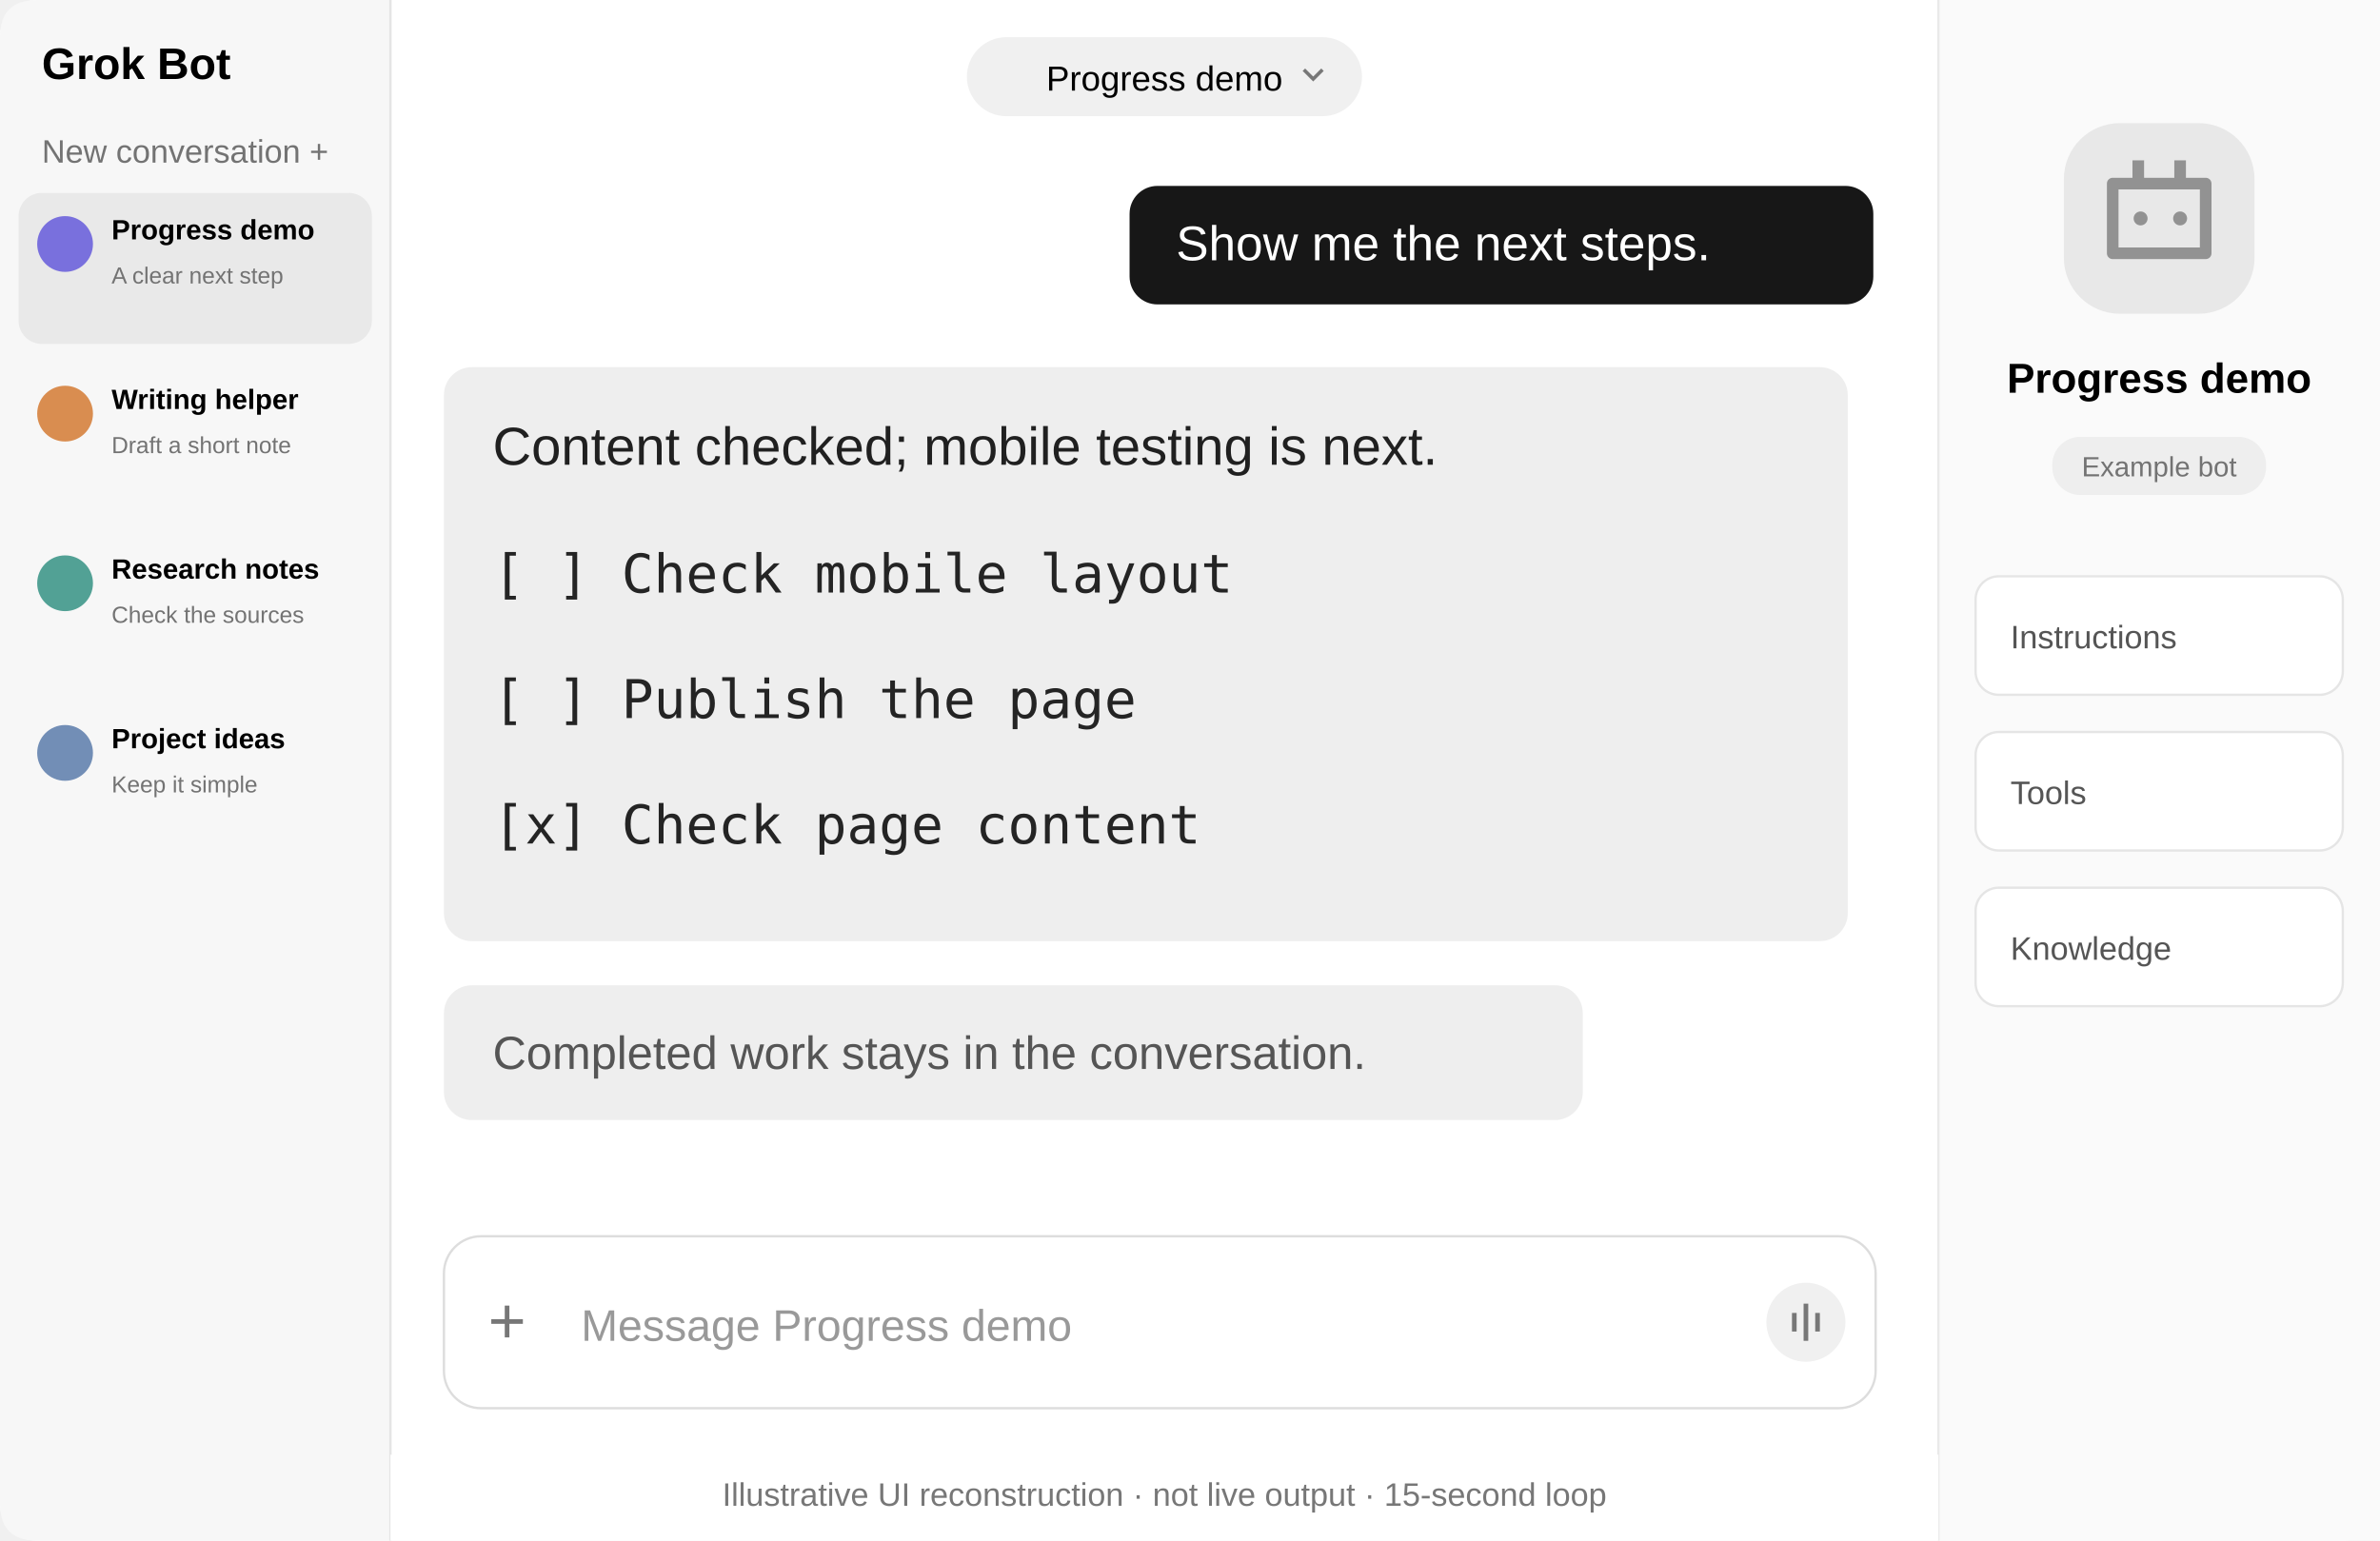
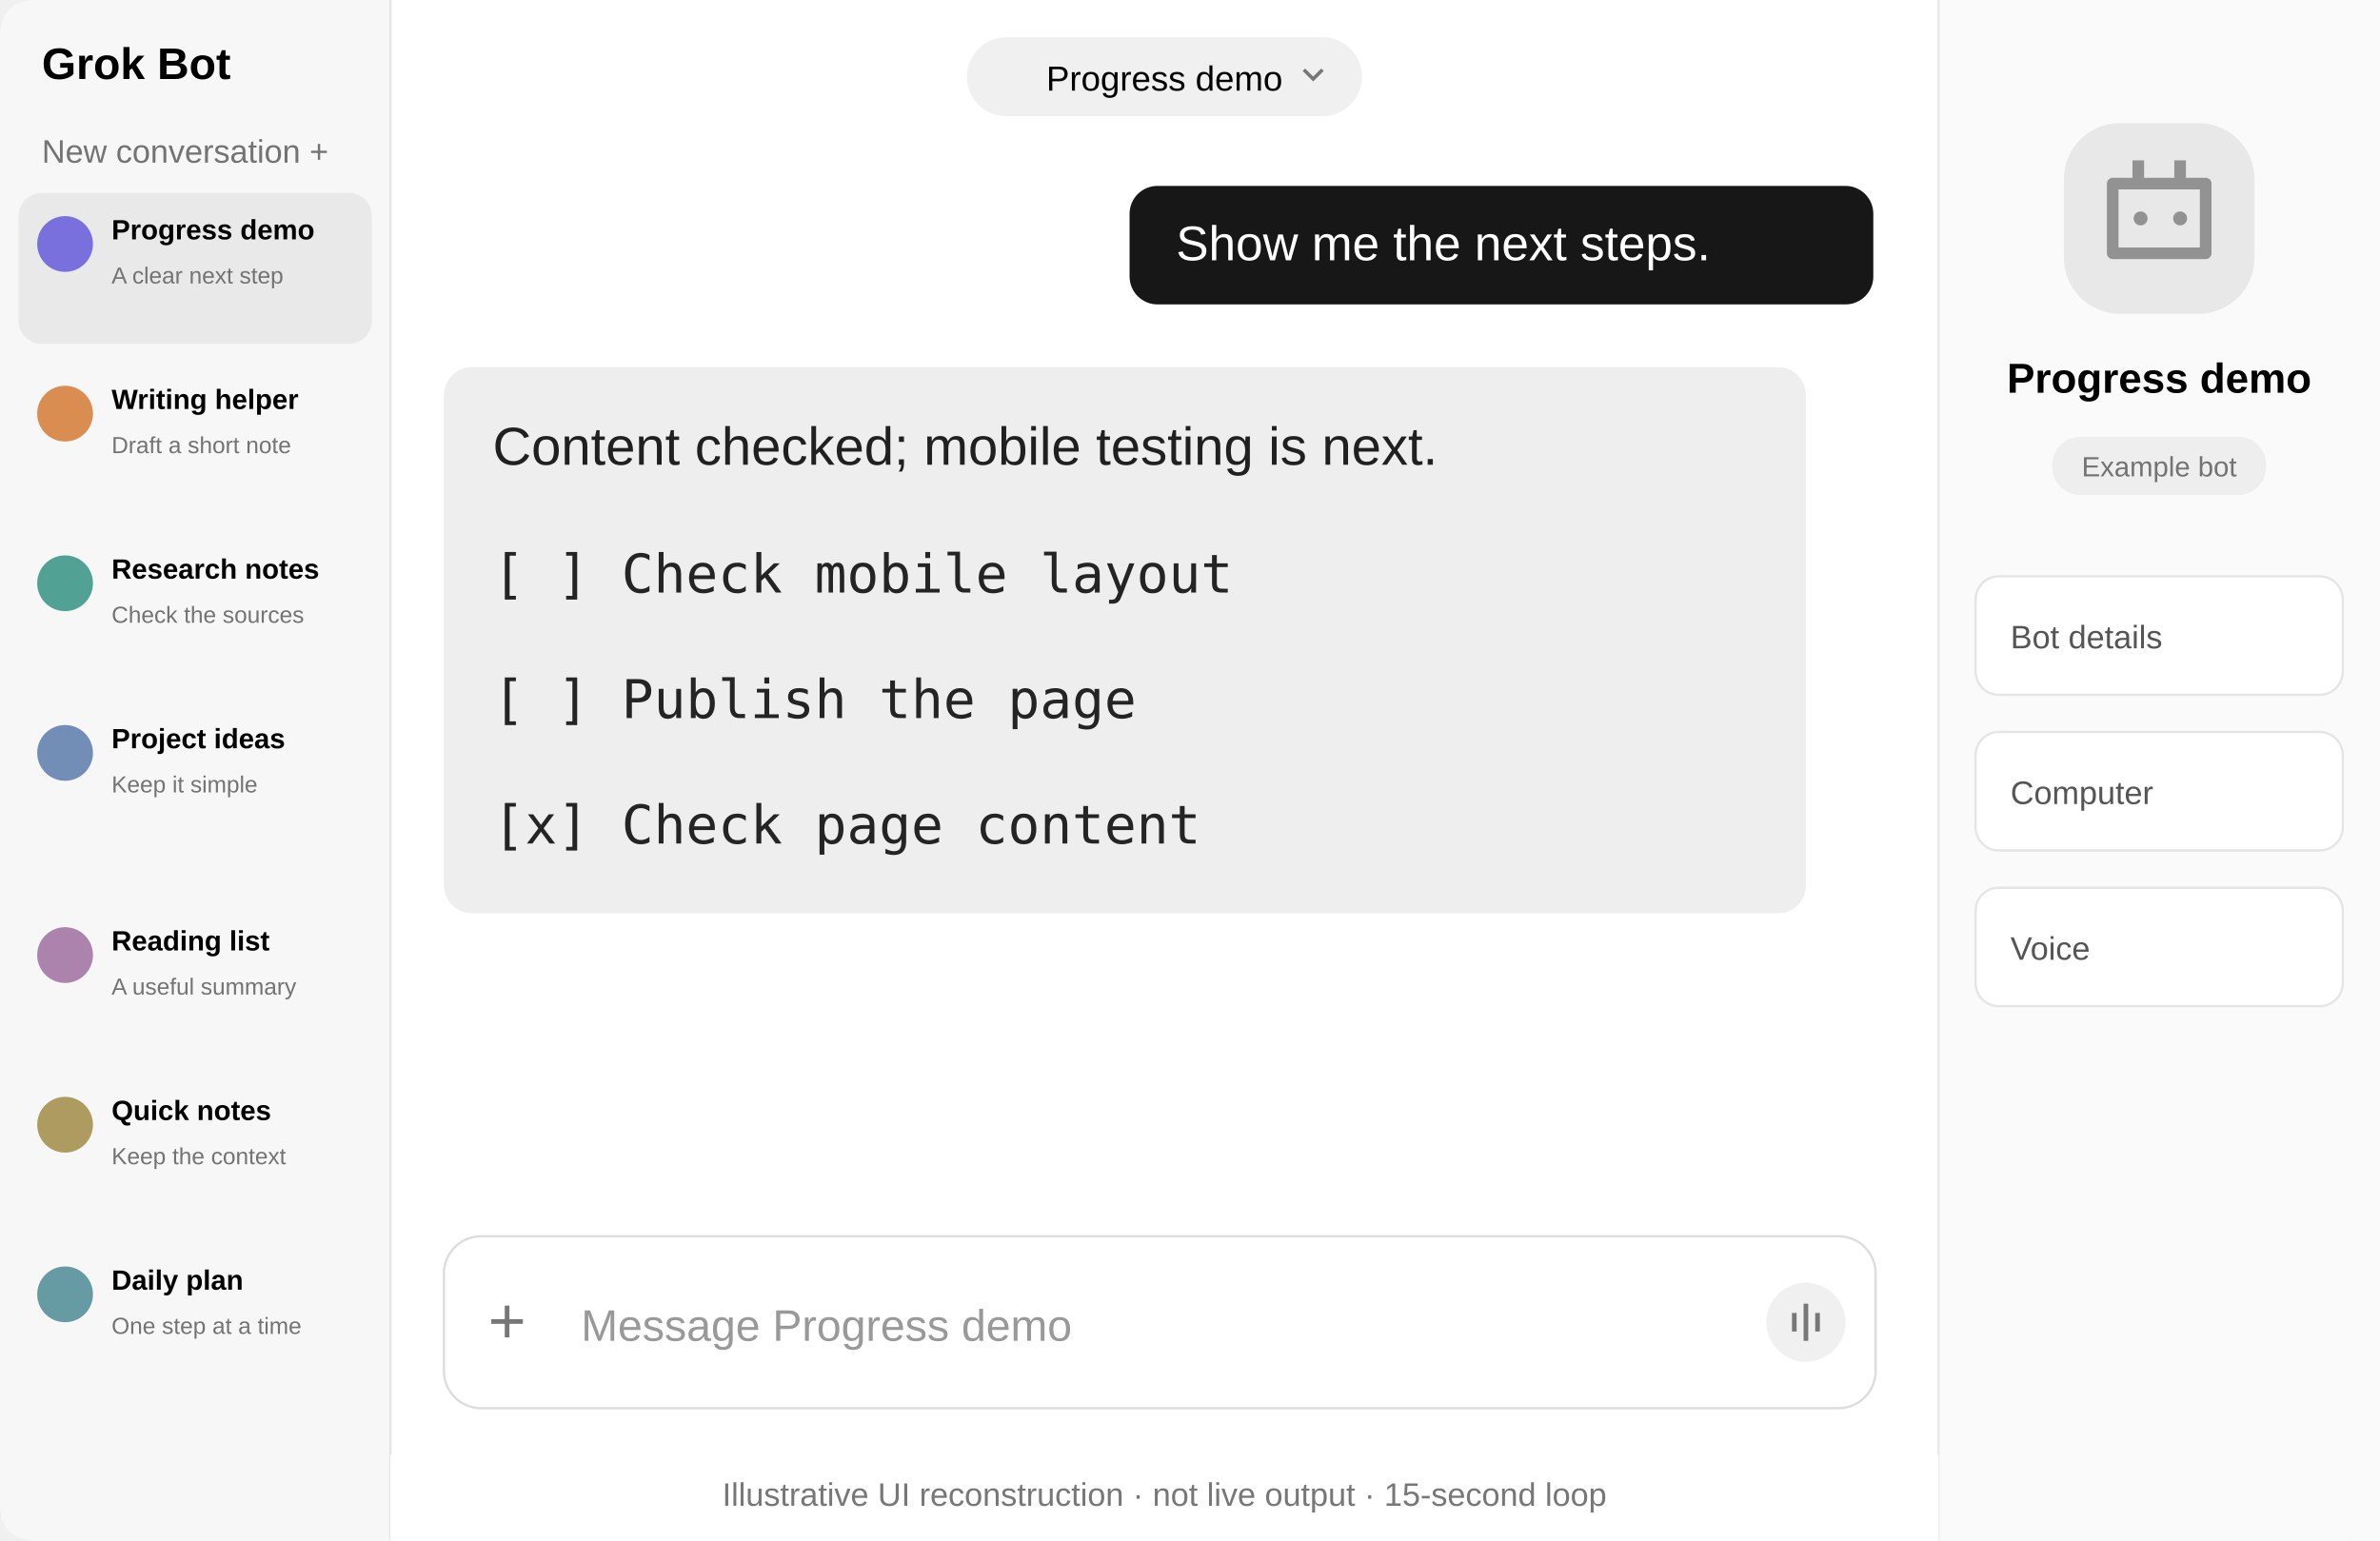
<svg xmlns="http://www.w3.org/2000/svg" width="1024" height="663" viewBox="0 0 1024 663" role="img" aria-labelledby="title desc">
  <style>text{font-family:Arial,sans-serif}.muted{fill:#737373}.scene{opacity:0}.first{opacity:1}.task{font-family:monospace;font-size:23px;fill:#242424}.lead{font-size:23px;fill:#202020}
@keyframes first{0%,30%{opacity:1}31%,99.99%{opacity:0}100%{opacity:1}}
@keyframes second{0%,32%{opacity:0}33%,63%{opacity:1}64%,100%{opacity:0}}
@keyframes third{0%,65%{opacity:0}66%,99%{opacity:1}100%{opacity:0}}
@keyframes camera{0%,12%,90%,100%{transform:translate(0,0) scale(1)}35%,65%{transform:translate(-108px,-52px) scale(1.22)}}
- @media (prefers-reduced-motion:no-preference){.first{animation:first 15s linear infinite}.second{animation:second 15s linear infinite}.third{animation:third 15s linear infinite}.camera{animation:camera 15s ease-in-out infinite}}</style>
+ @media (prefers-reduced-motion:no-preference){.first{animation:first 15s linear infinite}.second{animation:second 15s linear infinite}.third{animation:third 15s linear infinite}.camera{animation:camera 15s ease-in-out infinite}}
+ @media (max-width:600px){#left-panel,#right-panel{display:none}#responsive-frame{transform:translate(-260px,-100px) scale(1.5)}.camera{animation:none!important}}
+ </style>
  <rect width="1024" height="663" rx="16" fill="#fff" />
-   <g class="camera">
-     <g id="left-panel">
-       <path d="M16 0H168V663H16Q0 663 0 647V16Q0 0 16 0" fill="#f7f7f7" />
-       <text x="18" y="34" font-size="19" font-weight="bold">Grok Bot</text>
-       <text x="18" y="70" font-size="14" class="muted">New conversation +</text>
-       <rect x="8" y="83" width="152" height="65" rx="10" fill="#e9e9e9" />
-       <circle cx="28" cy="105" r="12" fill="#7970dd" />
-       <text x="48" y="103" font-size="12" font-weight="bold">Progress demo</text>
-       <text x="48" y="122" font-size="10" class="muted">A clear next step</text>
-       <circle cx="28" cy="178" r="12" fill="#d98d50" />
-       <text x="48" y="176" font-size="12" font-weight="bold">Writing helper</text>
-       <text x="48" y="195" font-size="10" class="muted">Draft a short note</text>
-       <circle cx="28" cy="251" r="12" fill="#52a195" />
-       <text x="48" y="249" font-size="12" font-weight="bold">Research notes</text>
-       <text x="48" y="268" font-size="10" class="muted">Check the sources</text>
-       <circle cx="28" cy="324" r="12" fill="#728eb6" />
-       <text x="48" y="322" font-size="12" font-weight="bold">Project ideas</text>
-       <text x="48" y="341" font-size="10" class="muted">Keep it simple</text>
-     </g>
-     <g id="right-panel">
-       <rect x="834" width="190" height="663" fill="#fafafa" />
-       <path d="M834 0V663" stroke="#e9e9e9" />
-       <rect x="888" y="53" width="82" height="82" rx="24" fill="#e8e8e8" />
-       <path d="M909 79h40v30h-40zM920 69v10m18-10v10" fill="none" stroke="#929292" stroke-width="5" stroke-linejoin="round" />
-       <circle cx="921" cy="94" r="3" fill="#929292" />
-       <circle cx="938" cy="94" r="3" fill="#929292" />
-       <text x="929" y="169" text-anchor="middle" font-size="18" font-weight="bold">Progress demo</text>
-       <rect x="883" y="188" width="92" height="25" rx="12" fill="#eee" />
-       <text x="929" y="205" text-anchor="middle" font-size="12" class="muted">Example bot</text>
-       <rect x="850" y="248" width="158" height="51" rx="10" fill="#fff" stroke="#e5e5e5" />
-       <text x="865" y="279" font-size="14" fill="#555">Instructions</text>
-       <rect x="850" y="315" width="158" height="51" rx="10" fill="#fff" stroke="#e5e5e5" />
-       <text x="865" y="346" font-size="14" fill="#555">Tools</text>
-       <rect x="850" y="382" width="158" height="51" rx="10" fill="#fff" stroke="#e5e5e5" />
-       <text x="865" y="413" font-size="14" fill="#555">Knowledge</text>
-     </g>
-     <g id="chat-panel">
-       <path d="M168 0V663" stroke="#e5e5e5" />
-       <rect x="416" y="16" width="170" height="34" rx="17" fill="#f0f0f0" />
-       <text x="501" y="39" text-anchor="middle" font-size="15">Progress demo</text>
-       <path d="m561 30 4 4 4-4" fill="none" stroke="#777" stroke-width="1.5" />
-       <g id="user-bubble">
-         <rect x="486" y="80" width="320" height="51" rx="12" fill="#171717" />
-         <text x="506" y="112" fill="#fff" font-size="21">Show me the next steps.</text>
+   <g id="responsive-frame">
+     <g class="camera">
+       <g id="left-panel">
+         <path d="M16 0H168V663H16Q0 663 0 647V16Q0 0 16 0" fill="#f7f7f7" />
+         <text x="18" y="34" font-size="19" font-weight="bold">Grok Bot</text>
+         <text x="18" y="70" font-size="14" class="muted">New conversation +</text>
+         <rect x="8" y="83" width="152" height="65" rx="10" fill="#e9e9e9" />
+         <circle cx="28" cy="105" r="12" fill="#7970dd" />
+         <text x="48" y="103" font-size="12" font-weight="bold">Progress demo</text>
+         <text x="48" y="122" font-size="10" class="muted">A clear next step</text>
+         <circle cx="28" cy="178" r="12" fill="#d98d50" />
+         <text x="48" y="176" font-size="12" font-weight="bold">Writing helper</text>
+         <text x="48" y="195" font-size="10" class="muted">Draft a short note</text>
+         <circle cx="28" cy="251" r="12" fill="#52a195" />
+         <text x="48" y="249" font-size="12" font-weight="bold">Research notes</text>
+         <text x="48" y="268" font-size="10" class="muted">Check the sources</text>
+         <circle cx="28" cy="324" r="12" fill="#728eb6" />
+         <text x="48" y="322" font-size="12" font-weight="bold">Project ideas</text>
+         <text x="48" y="341" font-size="10" class="muted">Keep it simple</text>
+         <circle cx="28" cy="411" r="12" fill="#ab83ad" />
+         <text x="48" y="409" font-size="12" font-weight="bold">Reading list</text>
+         <text x="48" y="428" font-size="10" class="muted">A useful summary</text>
+         <circle cx="28" cy="484" r="12" fill="#ae9b60" />
+         <text x="48" y="482" font-size="12" font-weight="bold">Quick notes</text>
+         <text x="48" y="501" font-size="10" class="muted">Keep the context</text>
+         <circle cx="28" cy="557" r="12" fill="#679ba4" />
+         <text x="48" y="555" font-size="12" font-weight="bold">Daily plan</text>
+         <text x="48" y="574" font-size="10" class="muted">One step at a time</text>
      </g>
-       <g class="scene first" id="snapshot-1">
-         <g id="assistant-bubble-1">
-           <rect x="191" y="158" width="604" height="247" rx="12" fill="#eee" />
-           <text class="lead" x="212" y="200">Content checked; mobile testing is next.</text>
-           <text class="task" x="212" y="255">[ ] Check mobile layout</text>
-           <text class="task" x="212" y="309">[ ] Publish the page</text>
-           <text class="task" x="212" y="363">[x] Check page content</text>
+       <g id="right-panel">
+         <rect x="834" width="190" height="663" fill="#fafafa" />
+         <path d="M834 0V663" stroke="#e9e9e9" />
+         <rect x="888" y="53" width="82" height="82" rx="24" fill="#e8e8e8" />
+         <path d="M909 79h40v30h-40zM920 69v10m18-10v10" fill="none" stroke="#929292" stroke-width="5" stroke-linejoin="round" />
+         <circle cx="921" cy="94" r="3" fill="#929292" />
+         <circle cx="938" cy="94" r="3" fill="#929292" />
+         <text x="929" y="169" text-anchor="middle" font-size="18" font-weight="bold">Progress demo</text>
+         <rect x="883" y="188" width="92" height="25" rx="12" fill="#eee" />
+         <text x="929" y="205" text-anchor="middle" font-size="12" class="muted">Example bot</text>
+         <rect x="850" y="248" width="158" height="51" rx="10" fill="#fff" stroke="#e5e5e5" />
+         <text x="865" y="279" font-size="14" fill="#555">Bot details</text>
+         <rect x="850" y="315" width="158" height="51" rx="10" fill="#fff" stroke="#e5e5e5" />
+         <text x="865" y="346" font-size="14" fill="#555">Computer</text>
+         <rect x="850" y="382" width="158" height="51" rx="10" fill="#fff" stroke="#e5e5e5" />
+         <text x="865" y="413" font-size="14" fill="#555">Voice</text>
+       </g>
+       <g id="chat-panel">
+         <path d="M168 0V663" stroke="#e5e5e5" />
+         <rect x="416" y="16" width="170" height="34" rx="17" fill="#f0f0f0" />
+         <text x="501" y="39" text-anchor="middle" font-size="15">Progress demo</text>
+         <path d="m561 30 4 4 4-4" fill="none" stroke="#777" stroke-width="1.5" />
+         <g id="user-bubble">
+           <rect x="486" y="80" width="320" height="51" rx="12" fill="#171717" />
+           <text x="506" y="112" fill="#fff" font-size="21">Show me the next steps.</text>
        </g>
-       </g>
-       <g class="scene second" id="snapshot-2">
-         <g id="assistant-bubble-2">
-           <rect x="191" y="158" width="604" height="247" rx="12" fill="#eee" />
-           <text class="lead" x="212" y="200">Mobile checked; publishing is next.</text>
-           <text class="task" x="212" y="255">[ ] Publish the page</text>
-           <text class="task" x="212" y="309">[x] Check mobile layout</text>
-           <text class="task" x="212" y="363">[x] Check page content</text>
+         <g class="scene first" id="snapshot-1">
+           <g id="assistant-bubble-1">
+             <rect x="191" y="158" width="586" height="235" rx="12" fill="#eee" />
+             <text class="lead" x="212" y="200">Content checked; mobile testing is next.</text>
+             <text class="task" x="212" y="255">[ ] Check mobile layout</text>
+             <text class="task" x="212" y="309">[ ] Publish the page</text>
+             <text class="task" x="212" y="363">[x] Check page content</text>
+           </g>
        </g>
-       </g>
-       <g class="scene third" id="snapshot-3">
-         <g id="assistant-bubble-3">
-           <rect x="191" y="158" width="604" height="247" rx="12" fill="#eee" />
-           <text class="lead" x="212" y="200">Published; all three checks are recorded.</text>
-           <text class="task" x="212" y="255">[x] Publish the page</text>
-           <text class="task" x="212" y="309">[x] Check mobile layout</text>
-           <text class="task" x="212" y="363">[x] Check page content</text>
+         <g class="scene second" id="snapshot-2">
+           <g id="assistant-bubble-2">
+             <rect x="191" y="158" width="586" height="235" rx="12" fill="#eee" />
+             <text class="lead" x="212" y="200">Mobile checked; publishing is next.</text>
+             <text class="task" x="212" y="255">[ ] Publish the page</text>
+             <text class="task" x="212" y="309">[x] Check mobile layout</text>
+             <text class="task" x="212" y="363">[x] Check page content</text>
+           </g>
        </g>
-       </g>
-       <g id="assistant-context">
-         <rect x="191" y="424" width="490" height="58" rx="12" fill="#eee" />
-         <text x="212" y="460" font-size="20" fill="#555">Completed work stays in the conversation.</text>
-       </g>
-       <g id="input-box">
-         <rect x="191" y="532" width="616" height="74" rx="16" fill="#fff" stroke="#ddd" />
-         <text x="210" y="578" font-size="28" fill="#777">+</text>
-         <text x="250" y="577" font-size="19" fill="#999">Message Progress demo</text>
-         <circle cx="777" cy="569" r="17" fill="#f0f0f0" />
-         <path d="M772 565v8m5-12v16m5-12v8" stroke="#777" stroke-width="2" />
+         <g class="scene third" id="snapshot-3">
+           <g id="assistant-bubble-3">
+             <rect x="191" y="158" width="586" height="235" rx="12" fill="#eee" />
+             <text class="lead" x="212" y="200">Published; all three checks are recorded.</text>
+             <text class="task" x="212" y="255">[x] Publish the page</text>
+             <text class="task" x="212" y="309">[x] Check mobile layout</text>
+             <text class="task" x="212" y="363">[x] Check page content</text>
+           </g>
+         </g>
+         <g id="input-box">
+           <rect x="191" y="532" width="616" height="74" rx="16" fill="#fff" stroke="#ddd" />
+           <text x="210" y="578" font-size="28" fill="#777">+</text>
+           <text x="250" y="577" font-size="19" fill="#999">Message Progress demo</text>
+           <circle cx="777" cy="569" r="17" fill="#f0f0f0" />
+           <path d="M772 565v8m5-12v16m5-12v8" stroke="#777" stroke-width="2" />
+         </g>
      </g>
    </g>
  </g>
  <rect x="168" y="626" width="666" height="37" fill="#fff" />
  <text x="501" y="648" text-anchor="middle" font-size="14" fill="#777">Illustrative UI reconstruction · not live output · 15-second loop</text>
</svg>
